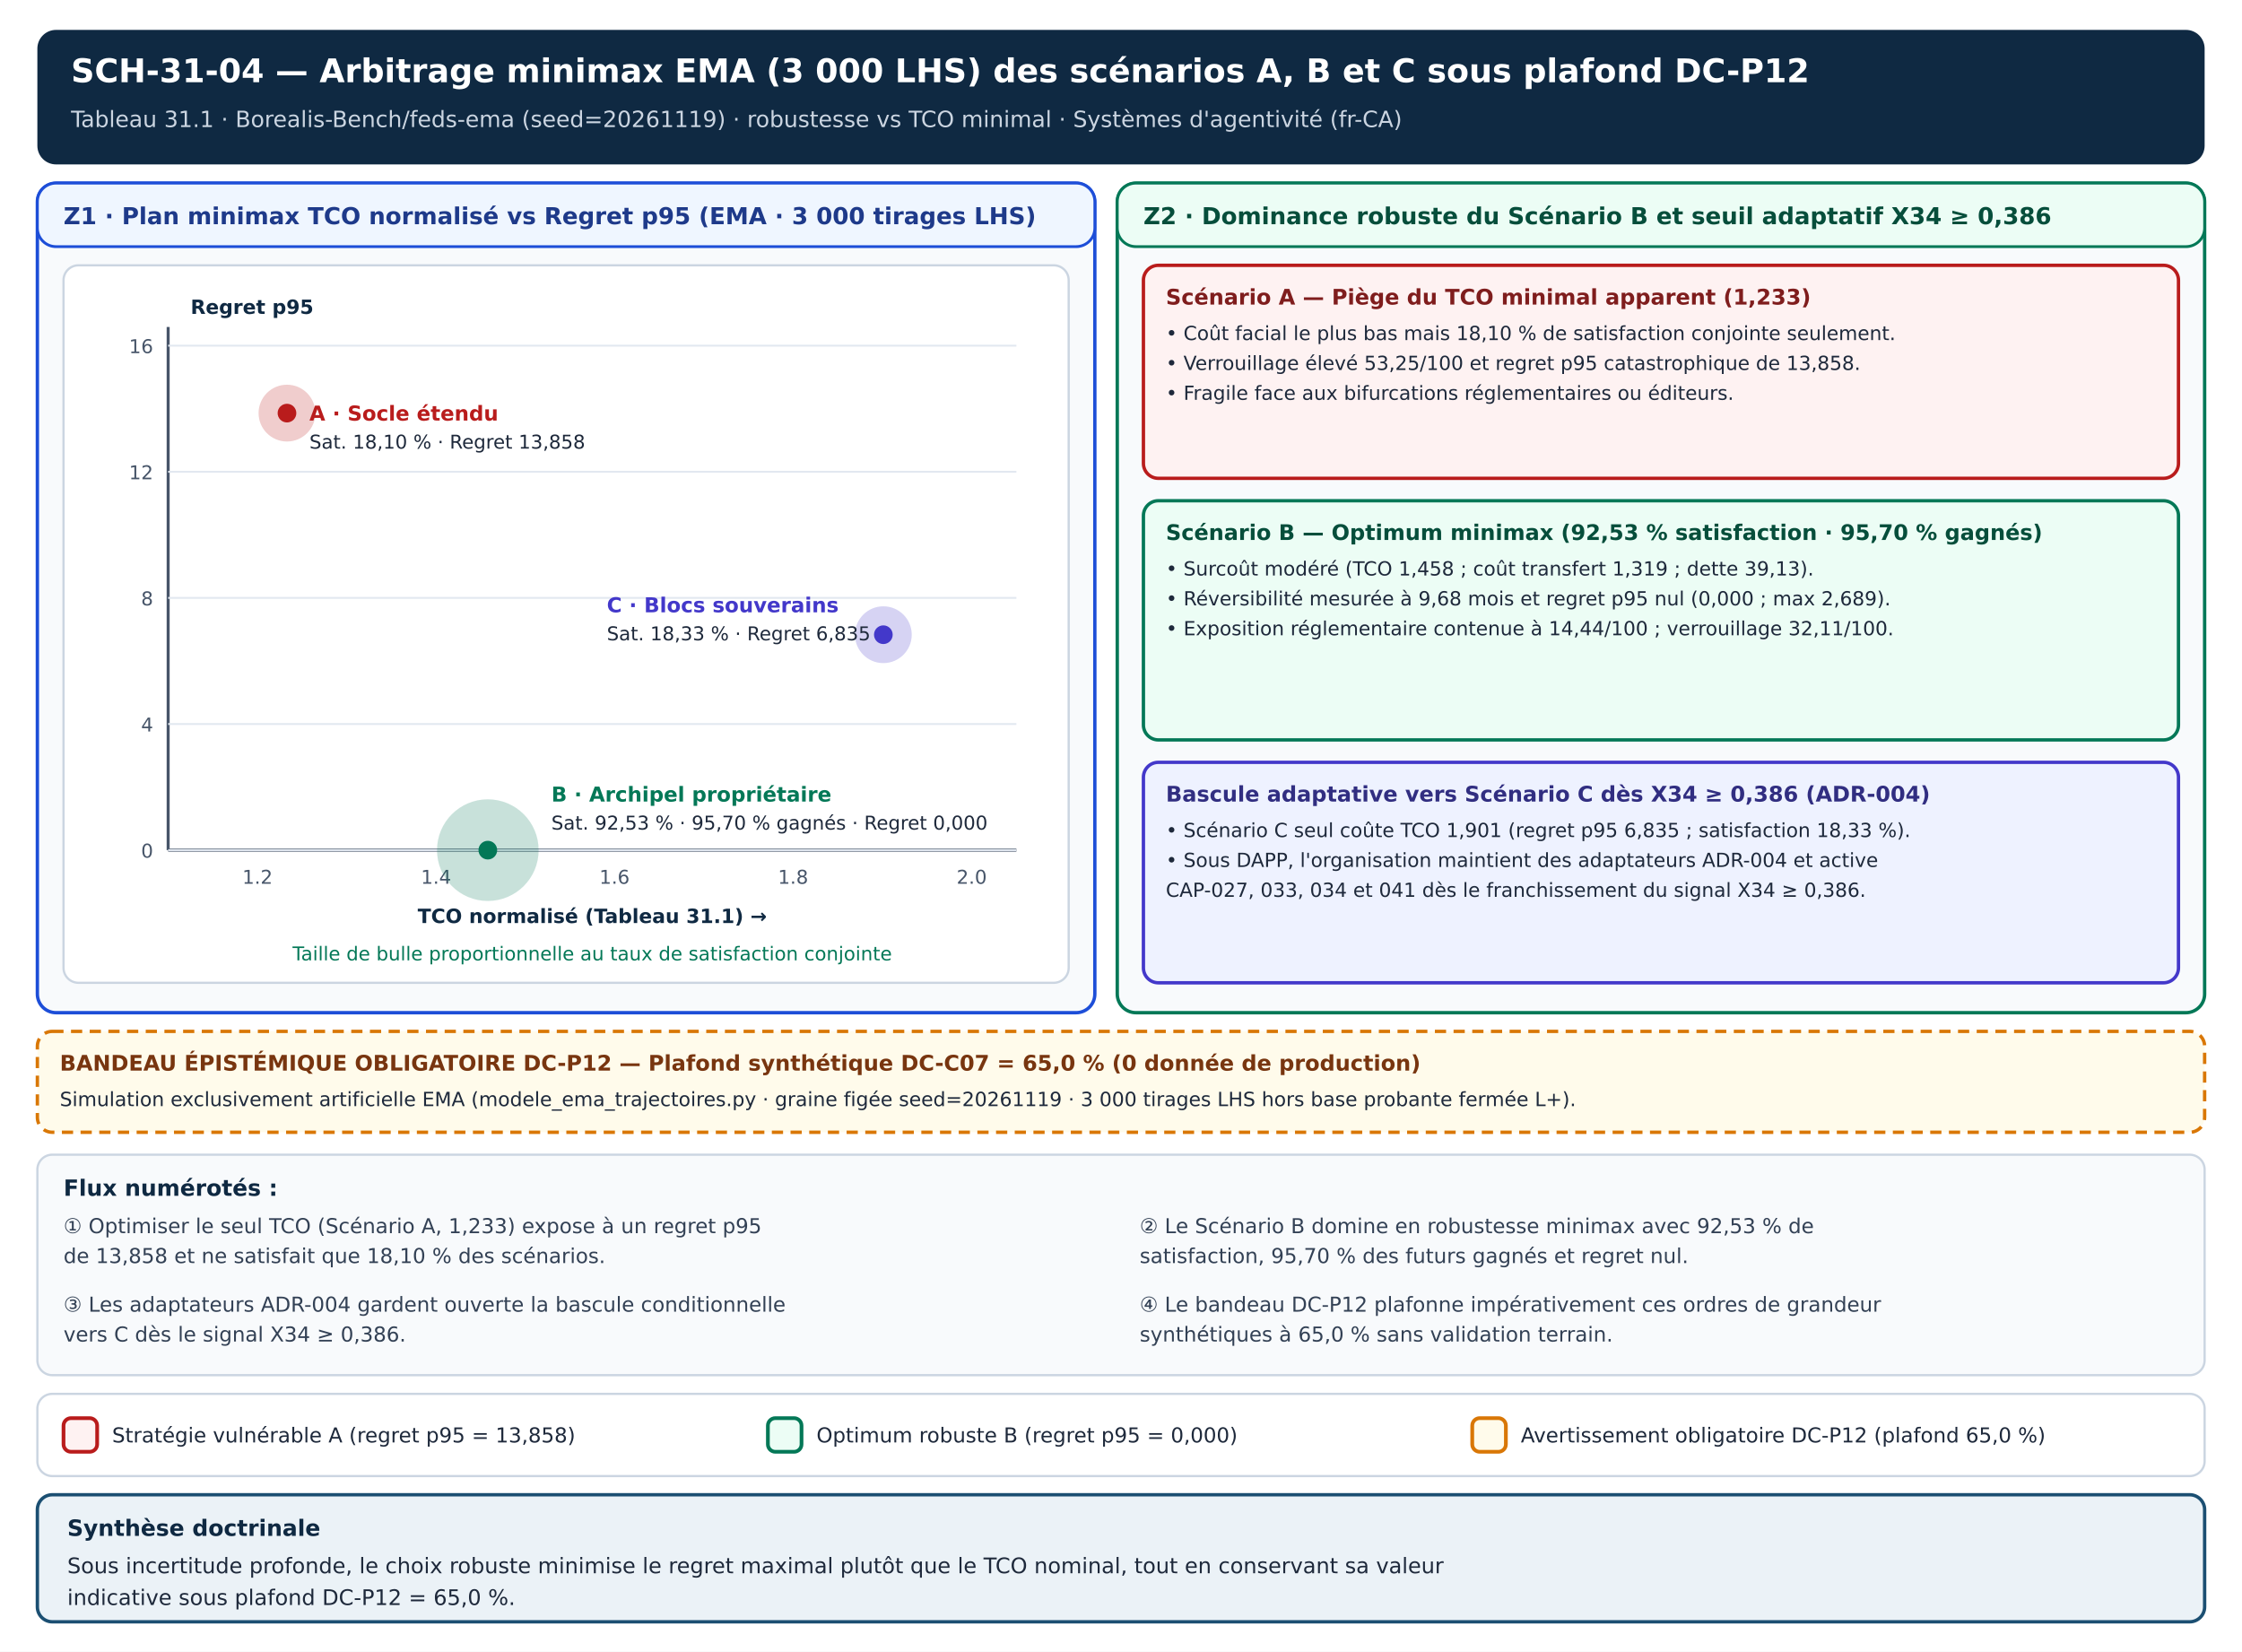
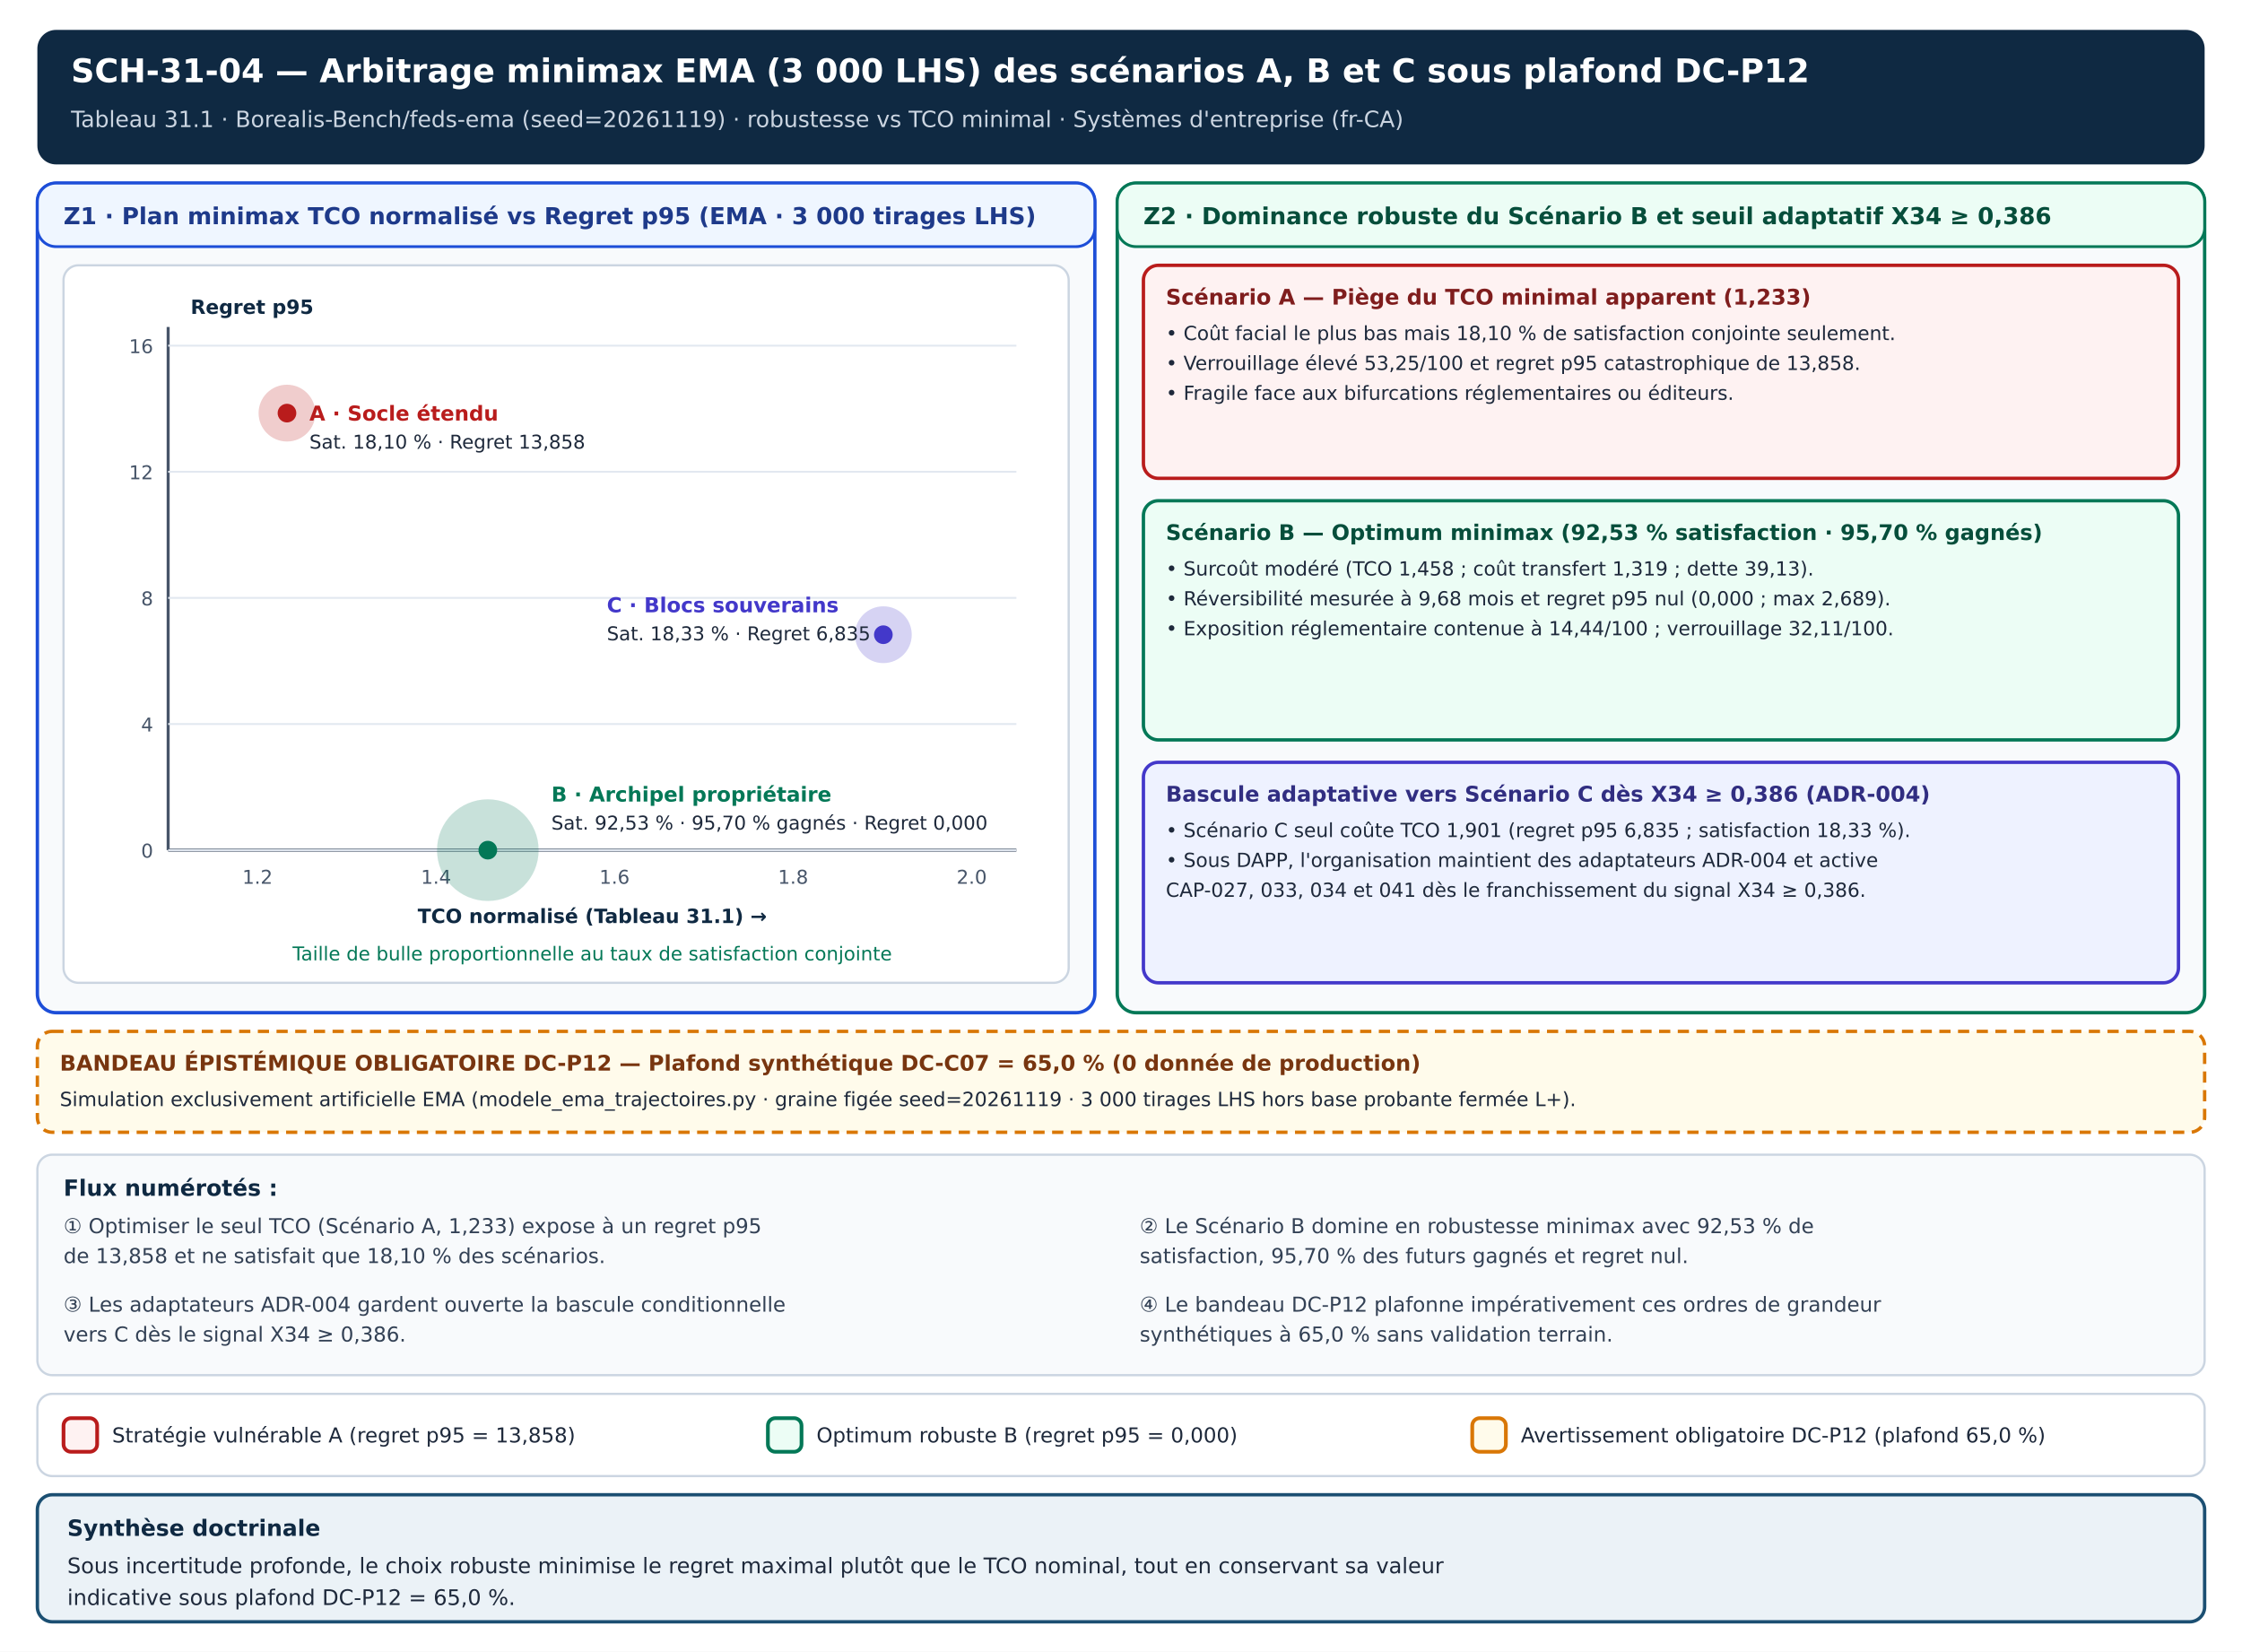
<svg xmlns="http://www.w3.org/2000/svg" viewBox="0 0 1200 884" width="1200" height="884">
  <defs>
    <marker id="arrow" viewBox="0 0 10 10" refX="8" refY="5" markerWidth="7" markerHeight="7" orient="auto-start-reverse">
      <path d="M 0 1 L 10 5 L 0 9 z" fill="#475569" />
    </marker>
    <marker id="arrow-red" viewBox="0 0 10 10" refX="8" refY="5" markerWidth="7" markerHeight="7" orient="auto-start-reverse">
      <path d="M 0 1 L 10 5 L 0 9 z" fill="#B91C1C" />
    </marker>
    <marker id="arrow-green" viewBox="0 0 10 10" refX="8" refY="5" markerWidth="7" markerHeight="7" orient="auto-start-reverse">
      <path d="M 0 1 L 10 5 L 0 9 z" fill="#047857" />
    </marker>
    <marker id="arrow-amber" viewBox="0 0 10 10" refX="8" refY="5" markerWidth="7" markerHeight="7" orient="auto-start-reverse">
      <path d="M 0 1 L 10 5 L 0 9 z" fill="#D97706" />
    </marker>
  </defs>
  <rect id="bg-canvas" x="0" y="0" width="1200" height="884" fill="#FFFFFF" />
  <g id="header-bar">
    <rect x="20" y="16" width="1160" height="72" rx="10" fill="#0F2942" />
    <text x="38" y="44" font-family="DejaVu Sans, Arial, sans-serif" font-size="17.5" font-weight="bold" fill="#FFFFFF">SCH-31-04 — Arbitrage minimax EMA (3 000 LHS) des scénarios A, B et C sous plafond DC-P12</text>
-     <text x="38" y="68" font-family="DejaVu Sans, Arial, sans-serif" font-size="12" fill="#CBD5E1">Tableau 31.1 · Borealis-Bench/feds-ema (seed=20261119) · robustesse vs TCO minimal · Systèmes d'agentivité (fr-CA)</text>
+     <text x="38" y="68" font-family="DejaVu Sans, Arial, sans-serif" font-size="12" fill="#CBD5E1">Tableau 31.1 · Borealis-Bench/feds-ema (seed=20261119) · robustesse vs TCO minimal · Systèmes d'entreprise (fr-CA)</text>
  </g>
  <g id="zone-Z1">
    <rect x="20" y="98" width="566" height="444" rx="10" fill="#F8FAFC" stroke="#1D4ED8" stroke-width="1.8" />
    <rect x="20" y="98" width="566" height="34" rx="10" fill="#EFF6FF" stroke="#1D4ED8" stroke-width="1.5" />
    <text x="34" y="120" font-family="DejaVu Sans, Arial, sans-serif" font-size="12.5" font-weight="bold" fill="#1E3A8A">Z1 · Plan minimax TCO normalisé vs Regret p95 (EMA · 3 000 tirages LHS)</text>
    <g id="node-1" class="node" data-node="true">
      <rect x="34" y="142" width="538" height="384" rx="8" fill="#FFFFFF" stroke="#CBD5E1" stroke-width="1.2" />
      <line x1="90" y1="175" x2="90" y2="455" stroke="#475569" stroke-width="1.6" />
      <line x1="90" y1="455" x2="544" y2="455" stroke="#475569" stroke-width="1.6" />
      <line x1="90" y1="455.0" x2="544" y2="455.0" stroke="#E2E8F0" stroke-width="1" />
      <text x="82" y="459.0" text-anchor="end" font-family="DejaVu Sans, Arial, sans-serif" font-size="10.2" fill="#475569">0</text>
      <line x1="90" y1="387.5" x2="544" y2="387.5" stroke="#E2E8F0" stroke-width="1" />
      <text x="82" y="391.5" text-anchor="end" font-family="DejaVu Sans, Arial, sans-serif" font-size="10.2" fill="#475569">4</text>
      <line x1="90" y1="320.0" x2="544" y2="320.0" stroke="#E2E8F0" stroke-width="1" />
      <text x="82" y="324.0" text-anchor="end" font-family="DejaVu Sans, Arial, sans-serif" font-size="10.2" fill="#475569">8</text>
      <line x1="90" y1="252.5" x2="544" y2="252.5" stroke="#E2E8F0" stroke-width="1" />
      <text x="82" y="256.5" text-anchor="end" font-family="DejaVu Sans, Arial, sans-serif" font-size="10.2" fill="#475569">12</text>
      <line x1="90" y1="185.0" x2="544" y2="185.0" stroke="#E2E8F0" stroke-width="1" />
      <text x="82" y="189.0" text-anchor="end" font-family="DejaVu Sans, Arial, sans-serif" font-size="10.2" fill="#475569">16</text>
      <text x="137.8" y="473" text-anchor="middle" font-family="DejaVu Sans, Arial, sans-serif" font-size="10.2" fill="#475569">1.2</text>
      <text x="233.4" y="473" text-anchor="middle" font-family="DejaVu Sans, Arial, sans-serif" font-size="10.2" fill="#475569">1.4</text>
      <text x="328.9" y="473" text-anchor="middle" font-family="DejaVu Sans, Arial, sans-serif" font-size="10.2" fill="#475569">1.6</text>
      <text x="424.5" y="473" text-anchor="middle" font-family="DejaVu Sans, Arial, sans-serif" font-size="10.2" fill="#475569">1.8</text>
      <text x="520.1" y="473" text-anchor="middle" font-family="DejaVu Sans, Arial, sans-serif" font-size="10.2" fill="#475569">2.0</text>
      <text x="317" y="494" text-anchor="middle" font-family="DejaVu Sans, Arial, sans-serif" font-size="10.5" font-weight="bold" fill="#0F2942">TCO normalisé (Tableau 31.1) →</text>
      <text x="102" y="168" font-family="DejaVu Sans, Arial, sans-serif" font-size="10.5" font-weight="bold" fill="#0F2942">Regret p95</text>
      <circle cx="153.6" cy="221.1" r="14" fill="#B91C1C" opacity="0.22" stroke="#B91C1C" stroke-width="2.4" />
      <circle cx="153.6" cy="221.1" r="5" fill="#B91C1C" />
      <text x="165.6" y="225.1" font-family="DejaVu Sans, Arial, sans-serif" font-size="11" font-weight="bold" fill="#B91C1C">A · Socle étendu</text>
      <text x="165.6" y="240.1" font-family="DejaVu Sans, Arial, sans-serif" font-size="10.2" fill="#1E293B">Sat. 18,10 % · Regret 13,858</text>
      <circle cx="261.1" cy="455.0" r="26" fill="#047857" opacity="0.22" stroke="#047857" stroke-width="2.4" />
      <circle cx="261.1" cy="455.0" r="5" fill="#047857" />
      <text x="295.1" y="429.0" font-family="DejaVu Sans, Arial, sans-serif" font-size="11" font-weight="bold" fill="#047857">B · Archipel propriétaire</text>
      <text x="295.1" y="444.0" font-family="DejaVu Sans, Arial, sans-serif" font-size="10.2" fill="#1E293B">Sat. 92,53 % · 95,70 % gagnés · Regret 0,000</text>
      <circle cx="472.8" cy="339.7" r="14" fill="#4338CA" opacity="0.22" stroke="#4338CA" stroke-width="2.4" />
      <circle cx="472.8" cy="339.7" r="5" fill="#4338CA" />
      <text x="324.8" y="327.7" font-family="DejaVu Sans, Arial, sans-serif" font-size="11" font-weight="bold" fill="#4338CA">C · Blocs souverains</text>
      <text x="324.8" y="342.7" font-family="DejaVu Sans, Arial, sans-serif" font-size="10.2" fill="#1E293B">Sat. 18,33 % · Regret 6,835</text>
      <text x="317" y="514" text-anchor="middle" font-family="DejaVu Sans, Arial, sans-serif" font-size="10.2" fill="#047857">Taille de bulle proportionnelle au taux de satisfaction conjointe</text>
    </g>
  </g>
  <g id="zone-Z2">
    <rect x="598" y="98" width="582" height="444" rx="10" fill="#F8FAFC" stroke="#047857" stroke-width="1.8" />
    <rect x="598" y="98" width="582" height="34" rx="10" fill="#ECFDF5" stroke="#047857" stroke-width="1.5" />
    <text x="612" y="120" font-family="DejaVu Sans, Arial, sans-serif" font-size="12.5" font-weight="bold" fill="#064E3B">Z2 · Dominance robuste du Scénario B et seuil adaptatif X34 ≥ 0,386</text>
    <g id="node-2" class="node" data-node="true">
      <rect x="612" y="142" width="554" height="114" rx="8" fill="#FEF2F2" stroke="#B91C1C" stroke-width="1.8" />
      <text x="624" y="163" font-family="DejaVu Sans, Arial, sans-serif" font-size="11.5" font-weight="bold" fill="#7F1D1D">Scénario A — Piège du TCO minimal apparent (1,233)</text>
      <text x="624" y="182" font-family="DejaVu Sans, Arial, sans-serif" font-size="10.4" fill="#1E293B">• Coût facial le plus bas mais 18,10 % de satisfaction conjointe seulement.</text>
      <text x="624" y="198" font-family="DejaVu Sans, Arial, sans-serif" font-size="10.4" fill="#1E293B">• Verrouillage élevé 53,25/100 et regret p95 catastrophique de 13,858.</text>
      <text x="624" y="214" font-family="DejaVu Sans, Arial, sans-serif" font-size="10.4" fill="#1E293B">• Fragile face aux bifurcations réglementaires ou éditeurs.</text>
    </g>
    <g id="node-3" class="node" data-node="true">
      <rect x="612" y="268" width="554" height="128" rx="8" fill="#ECFDF5" stroke="#047857" stroke-width="1.8" />
      <text x="624" y="289" font-family="DejaVu Sans, Arial, sans-serif" font-size="11.5" font-weight="bold" fill="#064E3B">Scénario B — Optimum minimax (92,53 % satisfaction · 95,70 % gagnés)</text>
      <text x="624" y="308" font-family="DejaVu Sans, Arial, sans-serif" font-size="10.4" fill="#1E293B">• Surcoût modéré (TCO 1,458 ; coût transfert 1,319 ; dette 39,13).</text>
      <text x="624" y="324" font-family="DejaVu Sans, Arial, sans-serif" font-size="10.4" fill="#1E293B">• Réversibilité mesurée à 9,68 mois et regret p95 nul (0,000 ; max 2,689).</text>
      <text x="624" y="340" font-family="DejaVu Sans, Arial, sans-serif" font-size="10.4" fill="#1E293B">• Exposition réglementaire contenue à 14,44/100 ; verrouillage 32,11/100.</text>
    </g>
    <g id="node-4" class="node" data-node="true">
      <rect x="612" y="408" width="554" height="118" rx="8" fill="#EEF2FF" stroke="#4338CA" stroke-width="1.8" />
      <text x="624" y="429" font-family="DejaVu Sans, Arial, sans-serif" font-size="11.5" font-weight="bold" fill="#312E81">Bascule adaptative vers Scénario C dès X34 ≥ 0,386 (ADR-004)</text>
      <text x="624" y="448" font-family="DejaVu Sans, Arial, sans-serif" font-size="10.4" fill="#1E293B">• Scénario C seul coûte TCO 1,901 (regret p95 6,835 ; satisfaction 18,33 %).</text>
      <text x="624" y="464" font-family="DejaVu Sans, Arial, sans-serif" font-size="10.4" fill="#1E293B">• Sous DAPP, l'organisation maintient des adaptateurs ADR-004 et active</text>
      <text x="624" y="480" font-family="DejaVu Sans, Arial, sans-serif" font-size="10.4" fill="#1E293B">  CAP-027, 033, 034 et 041 dès le franchissement du signal X34 ≥ 0,386.</text>
    </g>
  </g>
  <g id="zone-Z3">
    <g id="node-5" class="node" data-node="true">
      <rect x="20" y="552" width="1160" height="54" rx="8" fill="#FFFBEB" stroke="#D97706" stroke-width="1.8" stroke-dasharray="6,4" />
      <text x="32" y="573" font-family="DejaVu Sans, Arial, sans-serif" font-size="11.5" font-weight="bold" fill="#78350F">BANDEAU ÉPISTÉMIQUE OBLIGATOIRE DC-P12 — Plafond synthétique DC-C07 = 65,0 % (0 donnée de production)</text>
      <text x="32" y="592" font-family="DejaVu Sans, Arial, sans-serif" font-size="10.5" fill="#1E293B">Simulation exclusivement artificielle EMA (modele_ema_trajectoires.py · graine figée seed=20261119 · 3 000 tirages LHS hors base probante fermée L+).</text>
    </g>
  </g>
  <g id="flows-bar">
    <rect x="20" y="618" width="1160" height="118" rx="8" fill="#F8FAFC" stroke="#CBD5E1" stroke-width="1.2" />
    <text x="34" y="640" font-family="DejaVu Sans, Arial, sans-serif" font-size="12" font-weight="bold" fill="#0F2942">Flux numérotés :</text>
    <text x="34" y="660" font-family="DejaVu Sans, Arial, sans-serif" font-size="11" fill="#334155">① Optimiser le seul TCO (Scénario A, 1,233) expose à un regret p95</text>
    <text x="34" y="676" font-family="DejaVu Sans, Arial, sans-serif" font-size="11" fill="#334155">de 13,858 et ne satisfait que 18,10 % des scénarios.</text>
    <text x="610" y="660" font-family="DejaVu Sans, Arial, sans-serif" font-size="11" fill="#334155">② Le Scénario B domine en robustesse minimax avec 92,53 % de</text>
    <text x="610" y="676" font-family="DejaVu Sans, Arial, sans-serif" font-size="11" fill="#334155">satisfaction, 95,70 % des futurs gagnés et regret nul.</text>
    <text x="34" y="702" font-family="DejaVu Sans, Arial, sans-serif" font-size="11" fill="#334155">③ Les adaptateurs ADR-004 gardent ouverte la bascule conditionnelle</text>
    <text x="34" y="718" font-family="DejaVu Sans, Arial, sans-serif" font-size="11" fill="#334155">vers C dès le signal X34 ≥ 0,386.</text>
    <text x="610" y="702" font-family="DejaVu Sans, Arial, sans-serif" font-size="11" fill="#334155">④ Le bandeau DC-P12 plafonne impérativement ces ordres de grandeur</text>
    <text x="610" y="718" font-family="DejaVu Sans, Arial, sans-serif" font-size="11" fill="#334155">synthétiques à 65,0 % sans validation terrain.</text>
  </g>
  <g id="legend-bar">
    <rect x="20" y="746" width="1160" height="44" rx="8" fill="#FFFFFF" stroke="#CBD5E1" stroke-width="1.2" />
    <rect x="34" y="759" width="18" height="18" rx="4" fill="#FEF2F2" stroke="#B91C1C" stroke-width="2" />
    <text x="60" y="772" font-family="DejaVu Sans, Arial, sans-serif" font-size="11" fill="#1E293B">Stratégie vulnérable A (regret p95 = 13,858)</text>
    <rect x="411" y="759" width="18" height="18" rx="4" fill="#ECFDF5" stroke="#047857" stroke-width="2" />
    <text x="437" y="772" font-family="DejaVu Sans, Arial, sans-serif" font-size="11" fill="#1E293B">Optimum robuste B (regret p95 = 0,000)</text>
    <rect x="788" y="759" width="18" height="18" rx="4" fill="#FFFBEB" stroke="#D97706" stroke-width="2" />
    <text x="814" y="772" font-family="DejaVu Sans, Arial, sans-serif" font-size="11" fill="#1E293B">Avertissement obligatoire DC-P12 (plafond 65,0 %)</text>
  </g>
  <g id="takeaway-box">
    <rect x="20" y="800" width="1160" height="68" rx="8" fill="#EBF2F7" stroke="#1B4F72" stroke-width="1.8" />
    <text x="36" y="822" font-family="DejaVu Sans, Arial, sans-serif" font-size="12" font-weight="bold" fill="#0F2942">Synthèse doctrinale</text>
    <text x="36" y="842" font-family="DejaVu Sans, Arial, sans-serif" font-size="11.5" fill="#1E293B">Sous incertitude profonde, le choix robuste minimise le regret maximal plutôt que le TCO nominal, tout en conservant sa valeur</text>
    <text x="36" y="859" font-family="DejaVu Sans, Arial, sans-serif" font-size="11.5" fill="#1E293B">indicative sous plafond DC-P12 = 65,0 %.</text>
  </g>
</svg>
